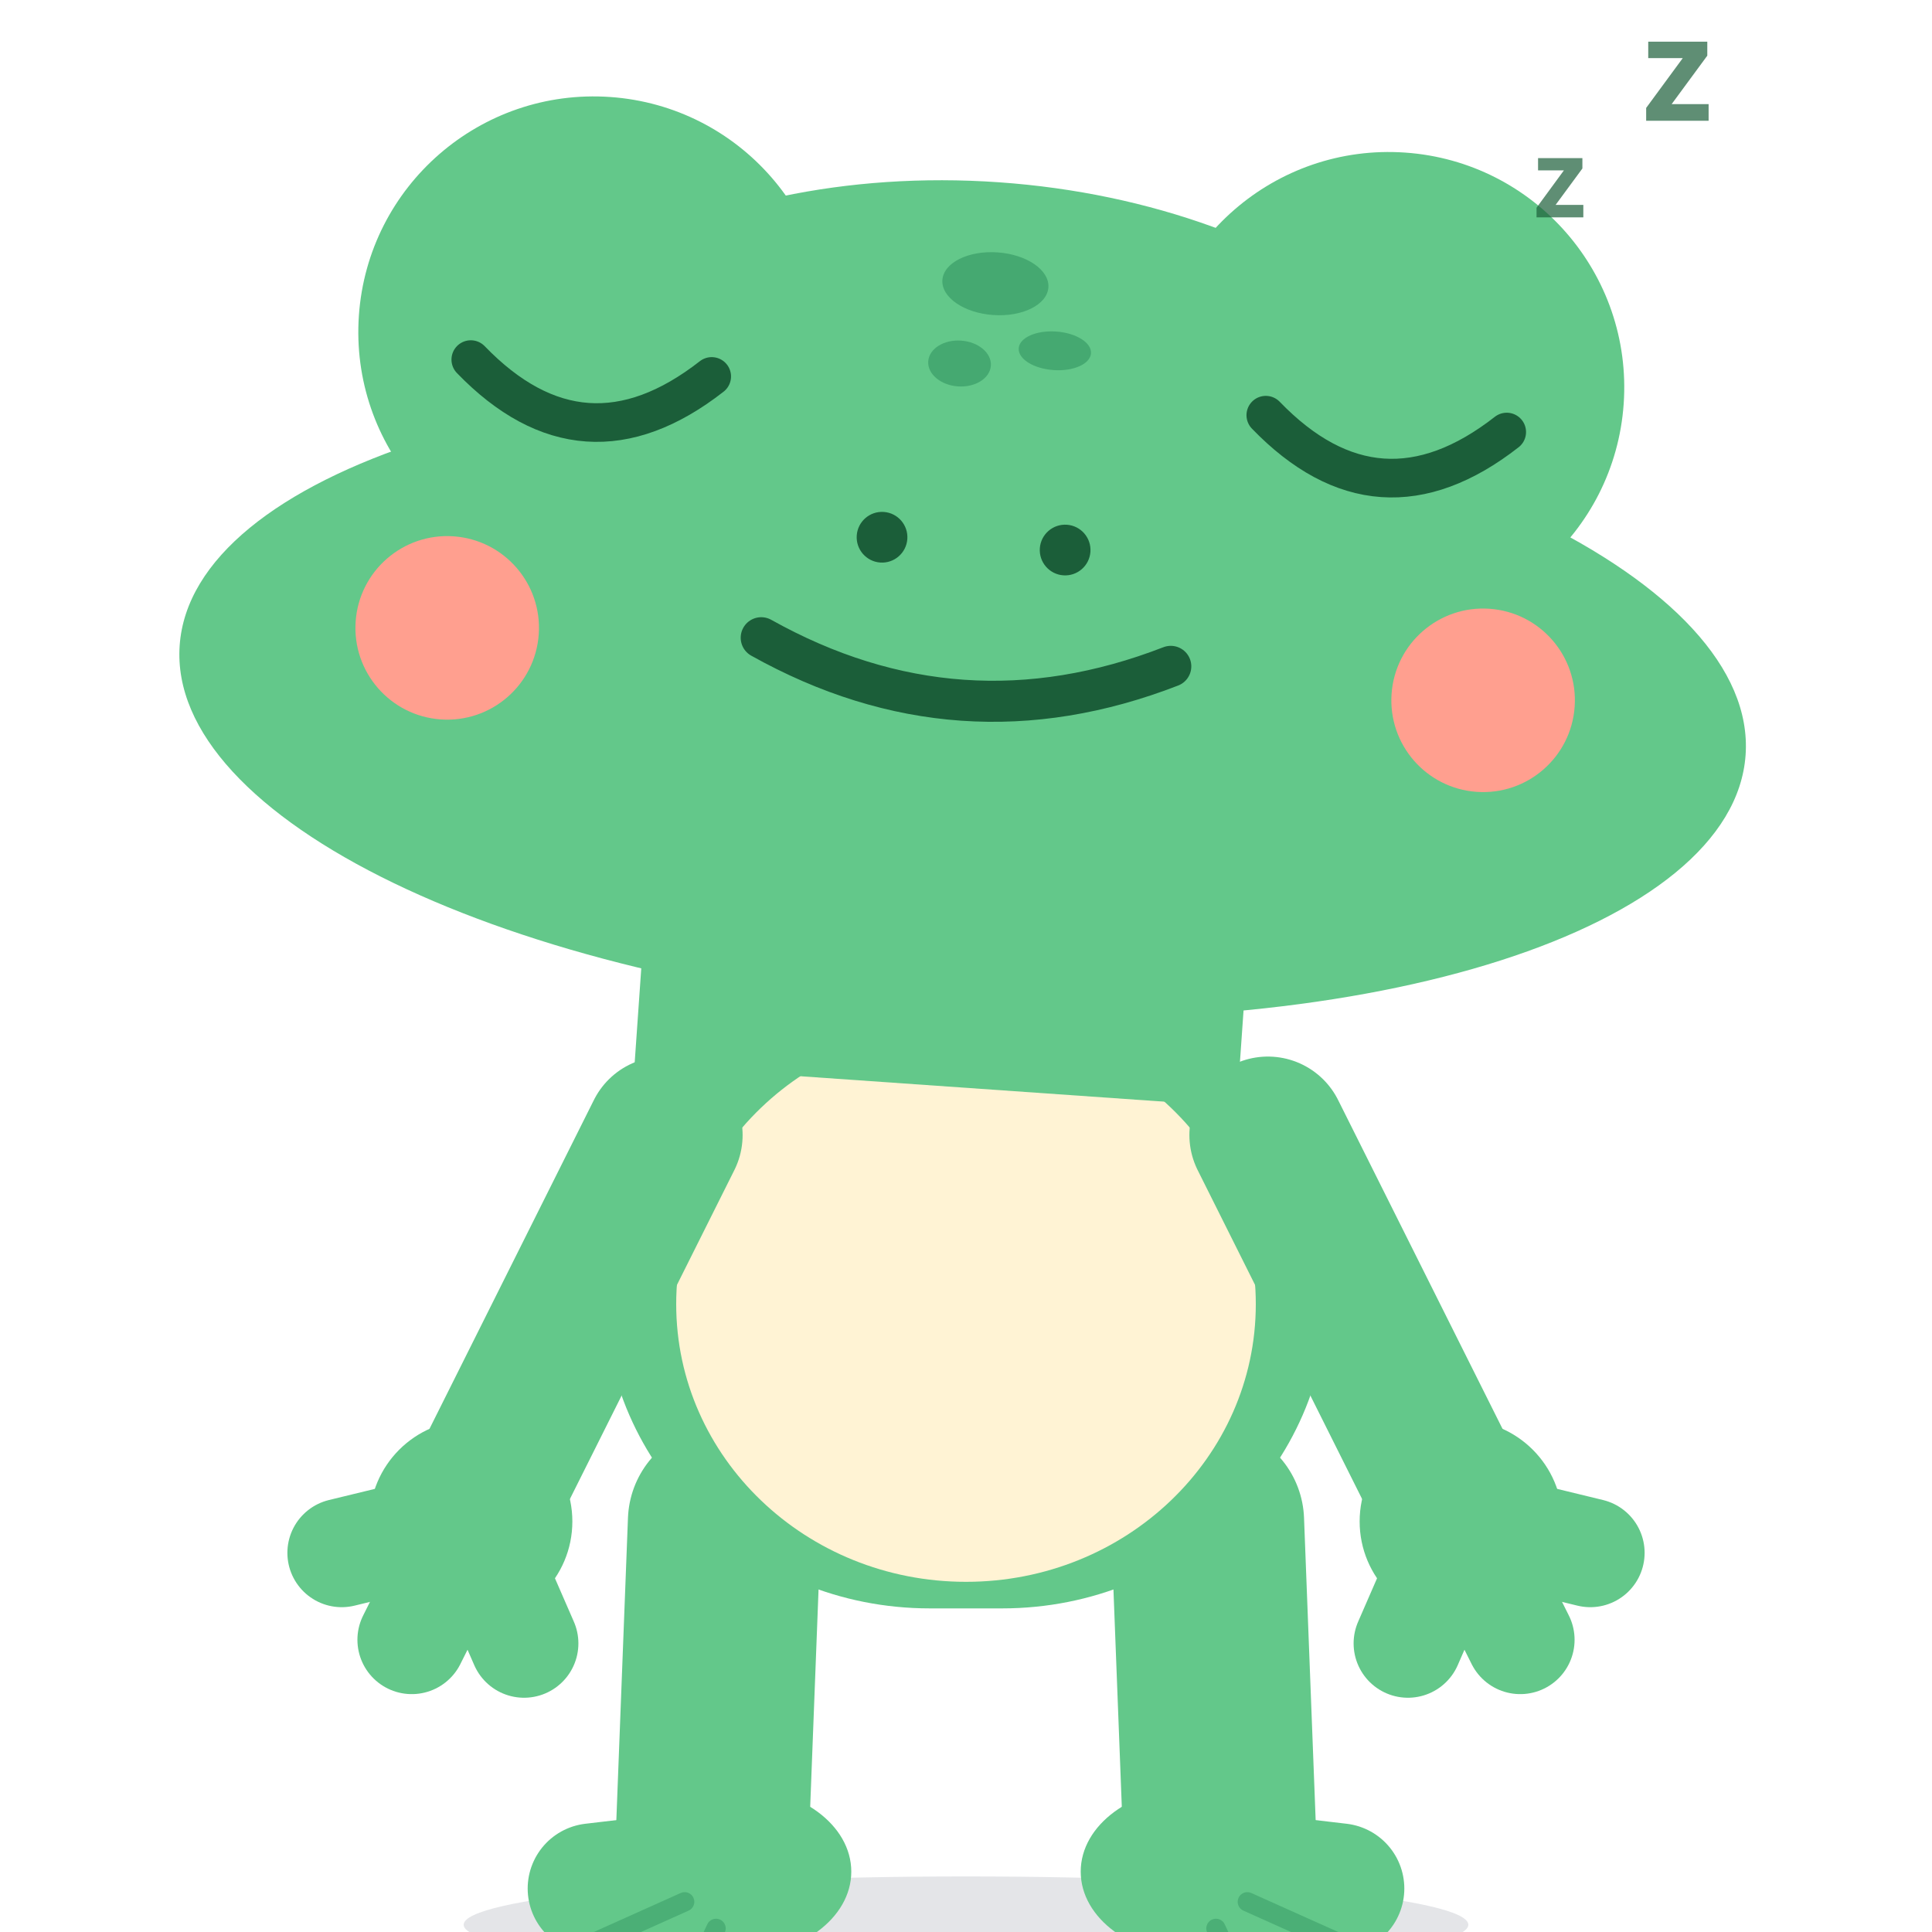
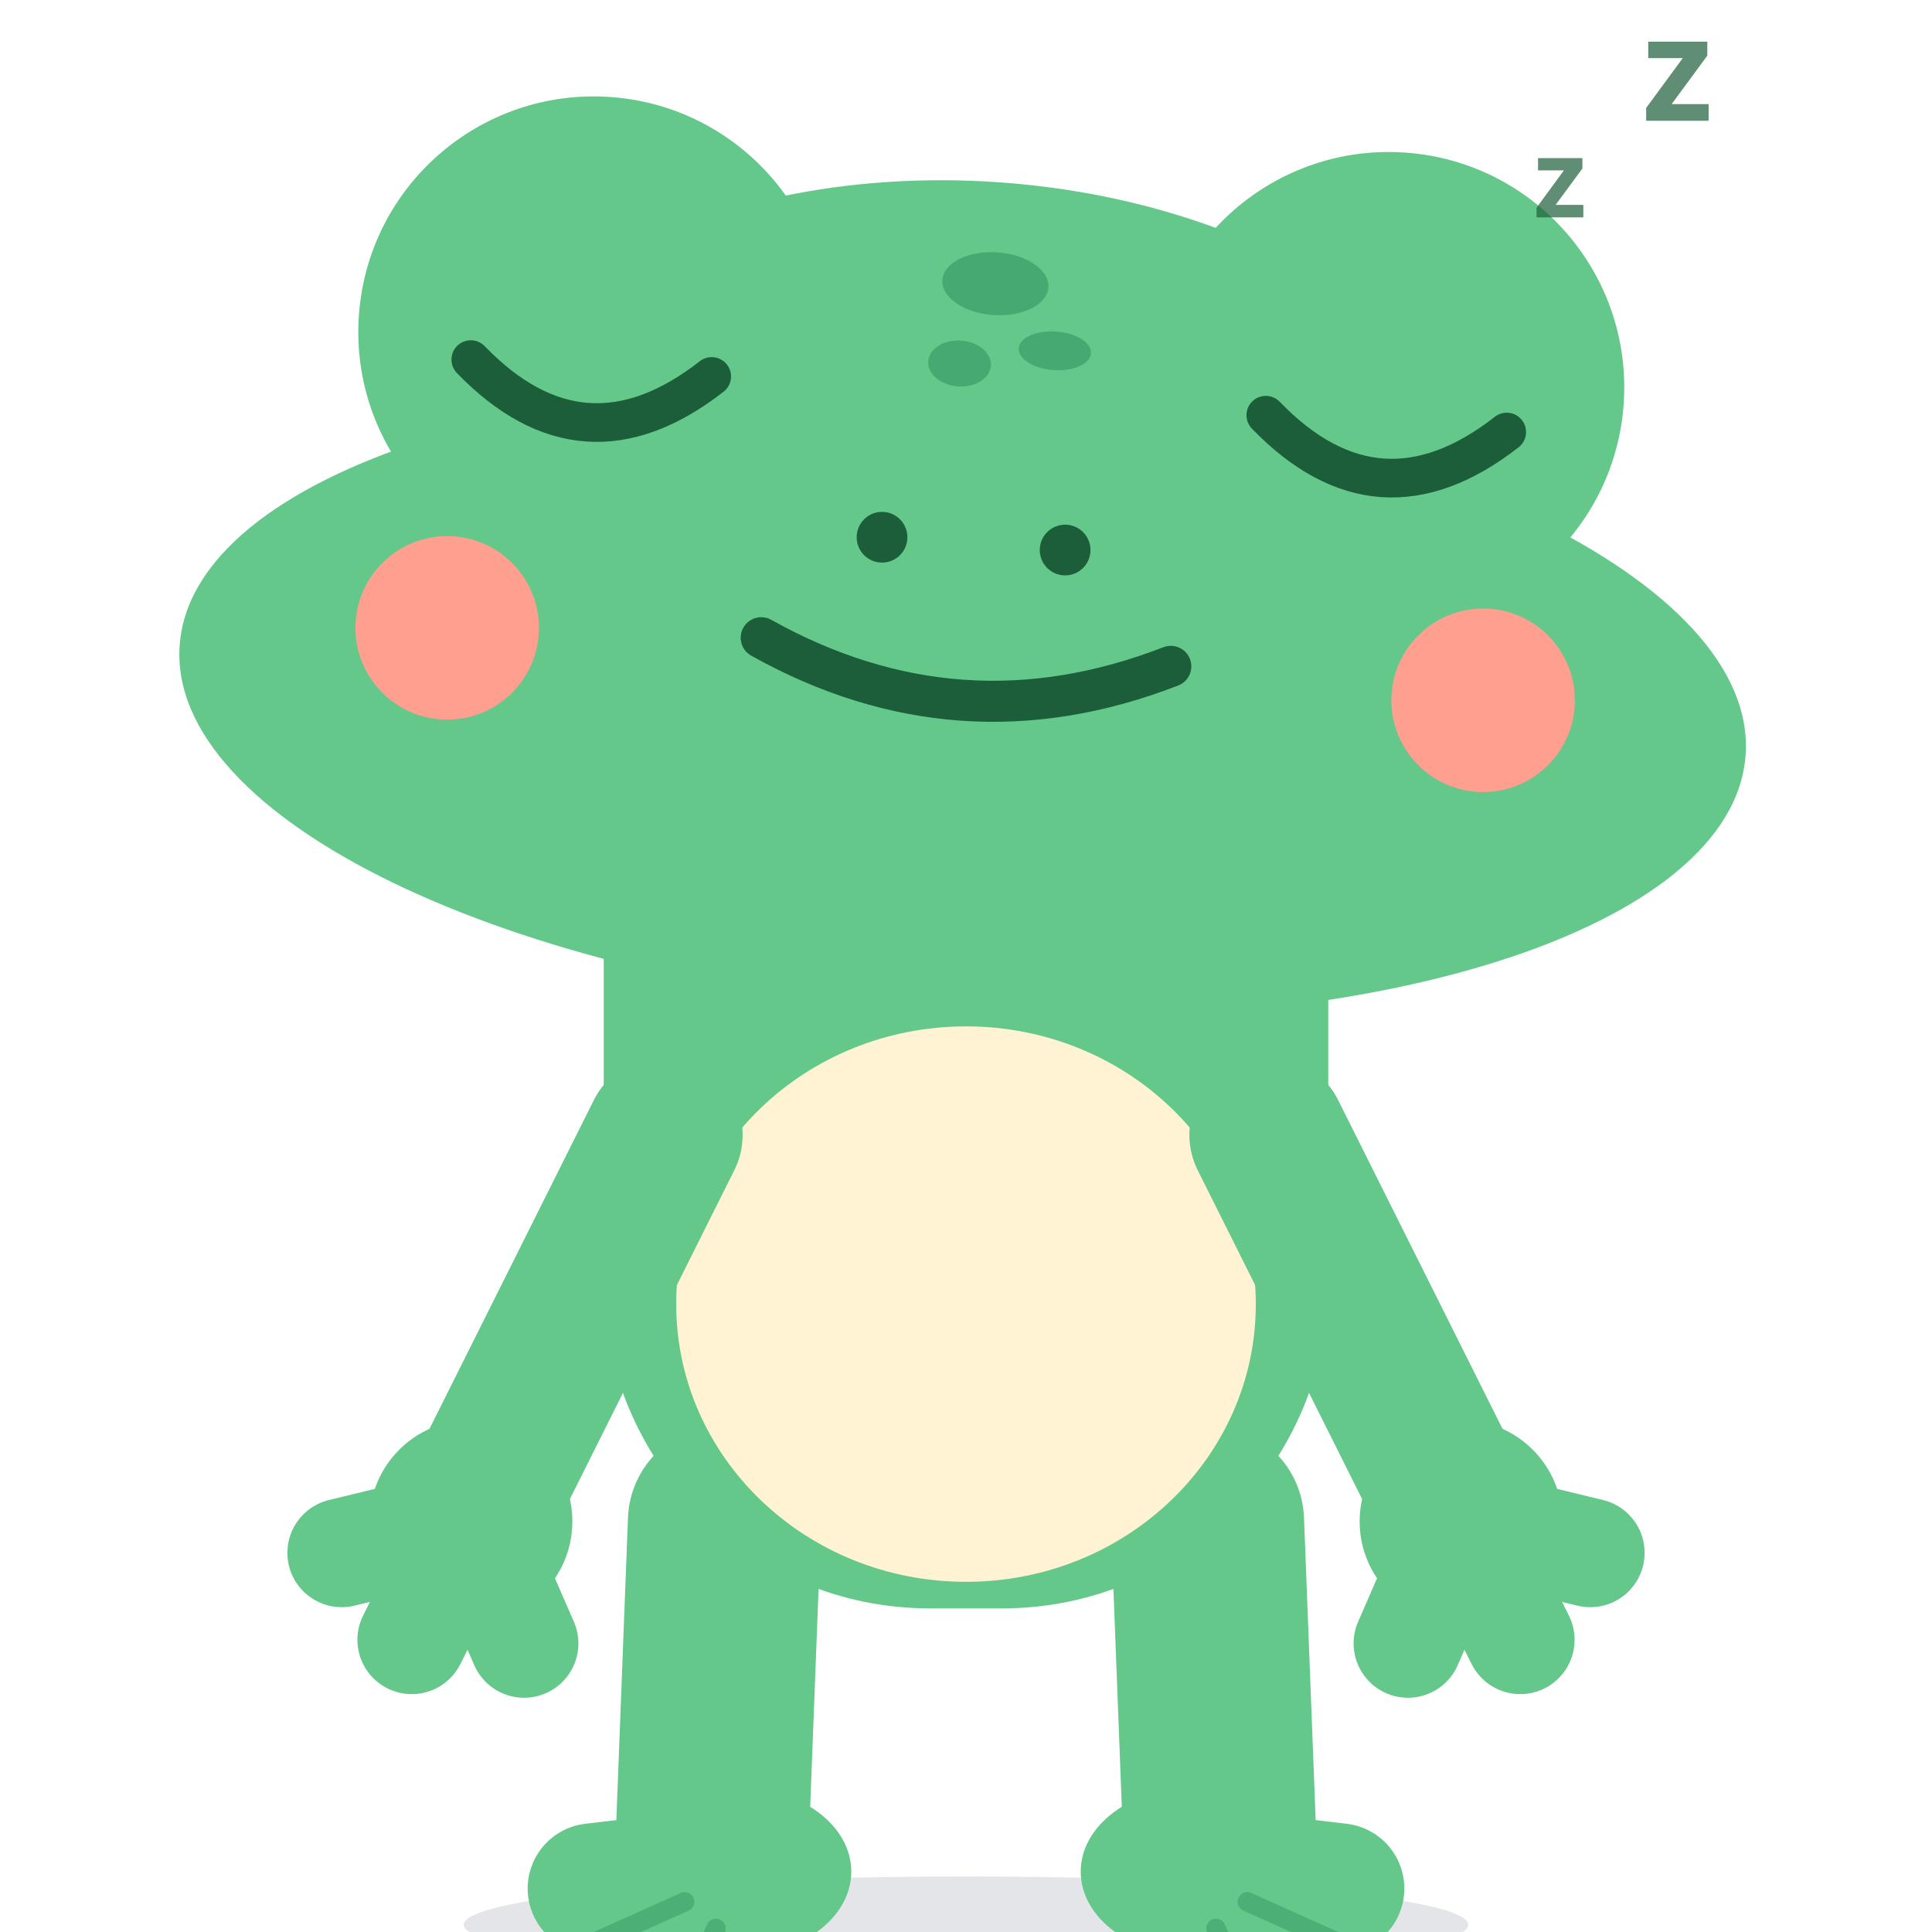
<svg xmlns="http://www.w3.org/2000/svg" viewBox="0 0 512 512" width="512" height="512">
  <g transform="translate(16 0) scale(3.2)">
    <ellipse cx="75" cy="159.4" rx="41.6" ry="4" fill="#243047" opacity="0.128" />
    <g transform="translate(0 4) translate(75 100) rotate(0) translate(-75 -100)">
      <g>
        <line x1="55" y1="122" x2="54" y2="148" stroke="#63C88A" stroke-width="16" stroke-linecap="round" />
        <ellipse cx="56" cy="151" rx="9.5" ry="7" fill="#63C88A" />
        <line x1="56" y1="151" x2="44.1" y2="152.4" stroke="#63C88A" stroke-width="10.8" stroke-linecap="round" />
        <line x1="56" y1="151" x2="47.7" y2="158.2" stroke="#63C88A" stroke-width="10.8" stroke-linecap="round" />
        <line x1="56" y1="151" x2="54.7" y2="160.9" stroke="#63C88A" stroke-width="10" stroke-linecap="round" />
        <line x1="51.7" y1="153.5" x2="43.9" y2="157.0" stroke="#45A971" stroke-width="1.6" stroke-linecap="round" opacity="0.8" />
        <line x1="54.3" y1="155.7" x2="51.2" y2="162.3" stroke="#45A971" stroke-width="1.6" stroke-linecap="round" opacity="0.8" />
      </g>
      <g>
        <line x1="95" y1="122" x2="96" y2="148" stroke="#63C88A" stroke-width="16" stroke-linecap="round" />
        <ellipse cx="94" cy="151" rx="9.5" ry="7" fill="#63C88A" />
        <line x1="94" y1="151" x2="105.9" y2="152.4" stroke="#63C88A" stroke-width="10.8" stroke-linecap="round" />
        <line x1="94" y1="151" x2="102.3" y2="158.2" stroke="#63C88A" stroke-width="10.8" stroke-linecap="round" />
        <line x1="94" y1="151" x2="95.3" y2="160.9" stroke="#63C88A" stroke-width="10" stroke-linecap="round" />
        <line x1="98.3" y1="153.5" x2="106.1" y2="157.0" stroke="#45A971" stroke-width="1.6" stroke-linecap="round" opacity="0.8" />
        <line x1="95.7" y1="155.7" x2="98.8" y2="162.3" stroke="#45A971" stroke-width="1.6" stroke-linecap="round" opacity="0.8" />
      </g>
-       <rect x="45" y="76.8" width="60" height="52.4" rx="27" fill="#63C88A" />
+       <path d="M 45 58.8 H 105 V 102.2 A 27 27 0 0 1 78 129.2 H 72 A 27 27 0 0 1 45 102.2 Z" fill="#63C88A" />
      <ellipse cx="75" cy="104" rx="24" ry="23" fill="#FFF3D4" />
      <g>
        <line x1="50" y1="90" x2="34" y2="122" stroke="#63C88A" stroke-width="13" stroke-linecap="round" />
        <circle cx="34" cy="122" r="8.4" fill="#63C88A" />
        <line x1="34" y1="122" x2="38.4" y2="132.1" stroke="#63C88A" stroke-width="9" stroke-linecap="round" />
        <line x1="34" y1="122" x2="29.1" y2="131.8" stroke="#63C88A" stroke-width="9" stroke-linecap="round" />
        <line x1="34" y1="122" x2="23.3" y2="124.6" stroke="#63C88A" stroke-width="9" stroke-linecap="round" />
      </g>
      <g>
        <line x1="100" y1="90" x2="116" y2="122" stroke="#63C88A" stroke-width="13" stroke-linecap="round" />
        <circle cx="116" cy="122" r="8.4" fill="#63C88A" />
        <line x1="116" y1="122" x2="126.7" y2="124.6" stroke="#63C88A" stroke-width="9" stroke-linecap="round" />
        <line x1="116" y1="122" x2="120.9" y2="131.8" stroke="#63C88A" stroke-width="9" stroke-linecap="round" />
        <line x1="116" y1="122" x2="111.6" y2="132.1" stroke="#63C88A" stroke-width="9" stroke-linecap="round" />
      </g>
      <g transform="rotate(4 75 50)">
        <ellipse cx="75" cy="42" rx="46" ry="31" fill="#63C88A" />
        <ellipse cx="75" cy="54" rx="65" ry="26" fill="#63C88A" />
        <circle cx="42.4" cy="25.7" r="19.5" fill="#63C88A" />
        <circle cx="108.4" cy="25.7" r="19.5" fill="#63C88A" />
-         <rect x="50" y="66" width="50" height="20" fill="#63C88A" />
      </g>
      <g transform="rotate(4 75 50)">
        <ellipse cx="75.3" cy="19.4" rx="4.4" ry="2.6" fill="#45A971" />
        <ellipse cx="72.8" cy="26.2" rx="2.6" ry="1.9" fill="#45A971" />
        <ellipse cx="80.6" cy="24.6" rx="3.0" ry="1.6" fill="#45A971" />
        <path d="M 32.4 28.7 Q 42.4 37.7 52.4 28.7" fill="none" stroke="#1B5E39" stroke-width="3.2" stroke-linecap="round" />
        <path d="M 98.4 28.7 Q 108.4 37.7 118.4 28.7" fill="none" stroke="#1B5E39" stroke-width="3.2" stroke-linecap="round" />
        <circle cx="32" cy="51" r="7.6" fill="#FF9F8F" />
        <circle cx="118" cy="51" r="7.6" fill="#FF9F8F" />
        <circle cx="67.4" cy="41" r="2.1" fill="#1B5E39" />
        <circle cx="82.6" cy="41" r="2.1" fill="#1B5E39" />
        <path d="M 58 50 Q 75 58 92 50" fill="none" stroke="#1B5E39" stroke-width="3.4" stroke-linecap="round" />
      </g>
      <g fill="#1B5E39" font-family="system-ui, sans-serif" font-weight="800" opacity="0.7">
        <text x="122" y="14" font-size="9">z</text>
        <text x="131" y="6" font-size="12">z</text>
      </g>
    </g>
  </g>
</svg>
